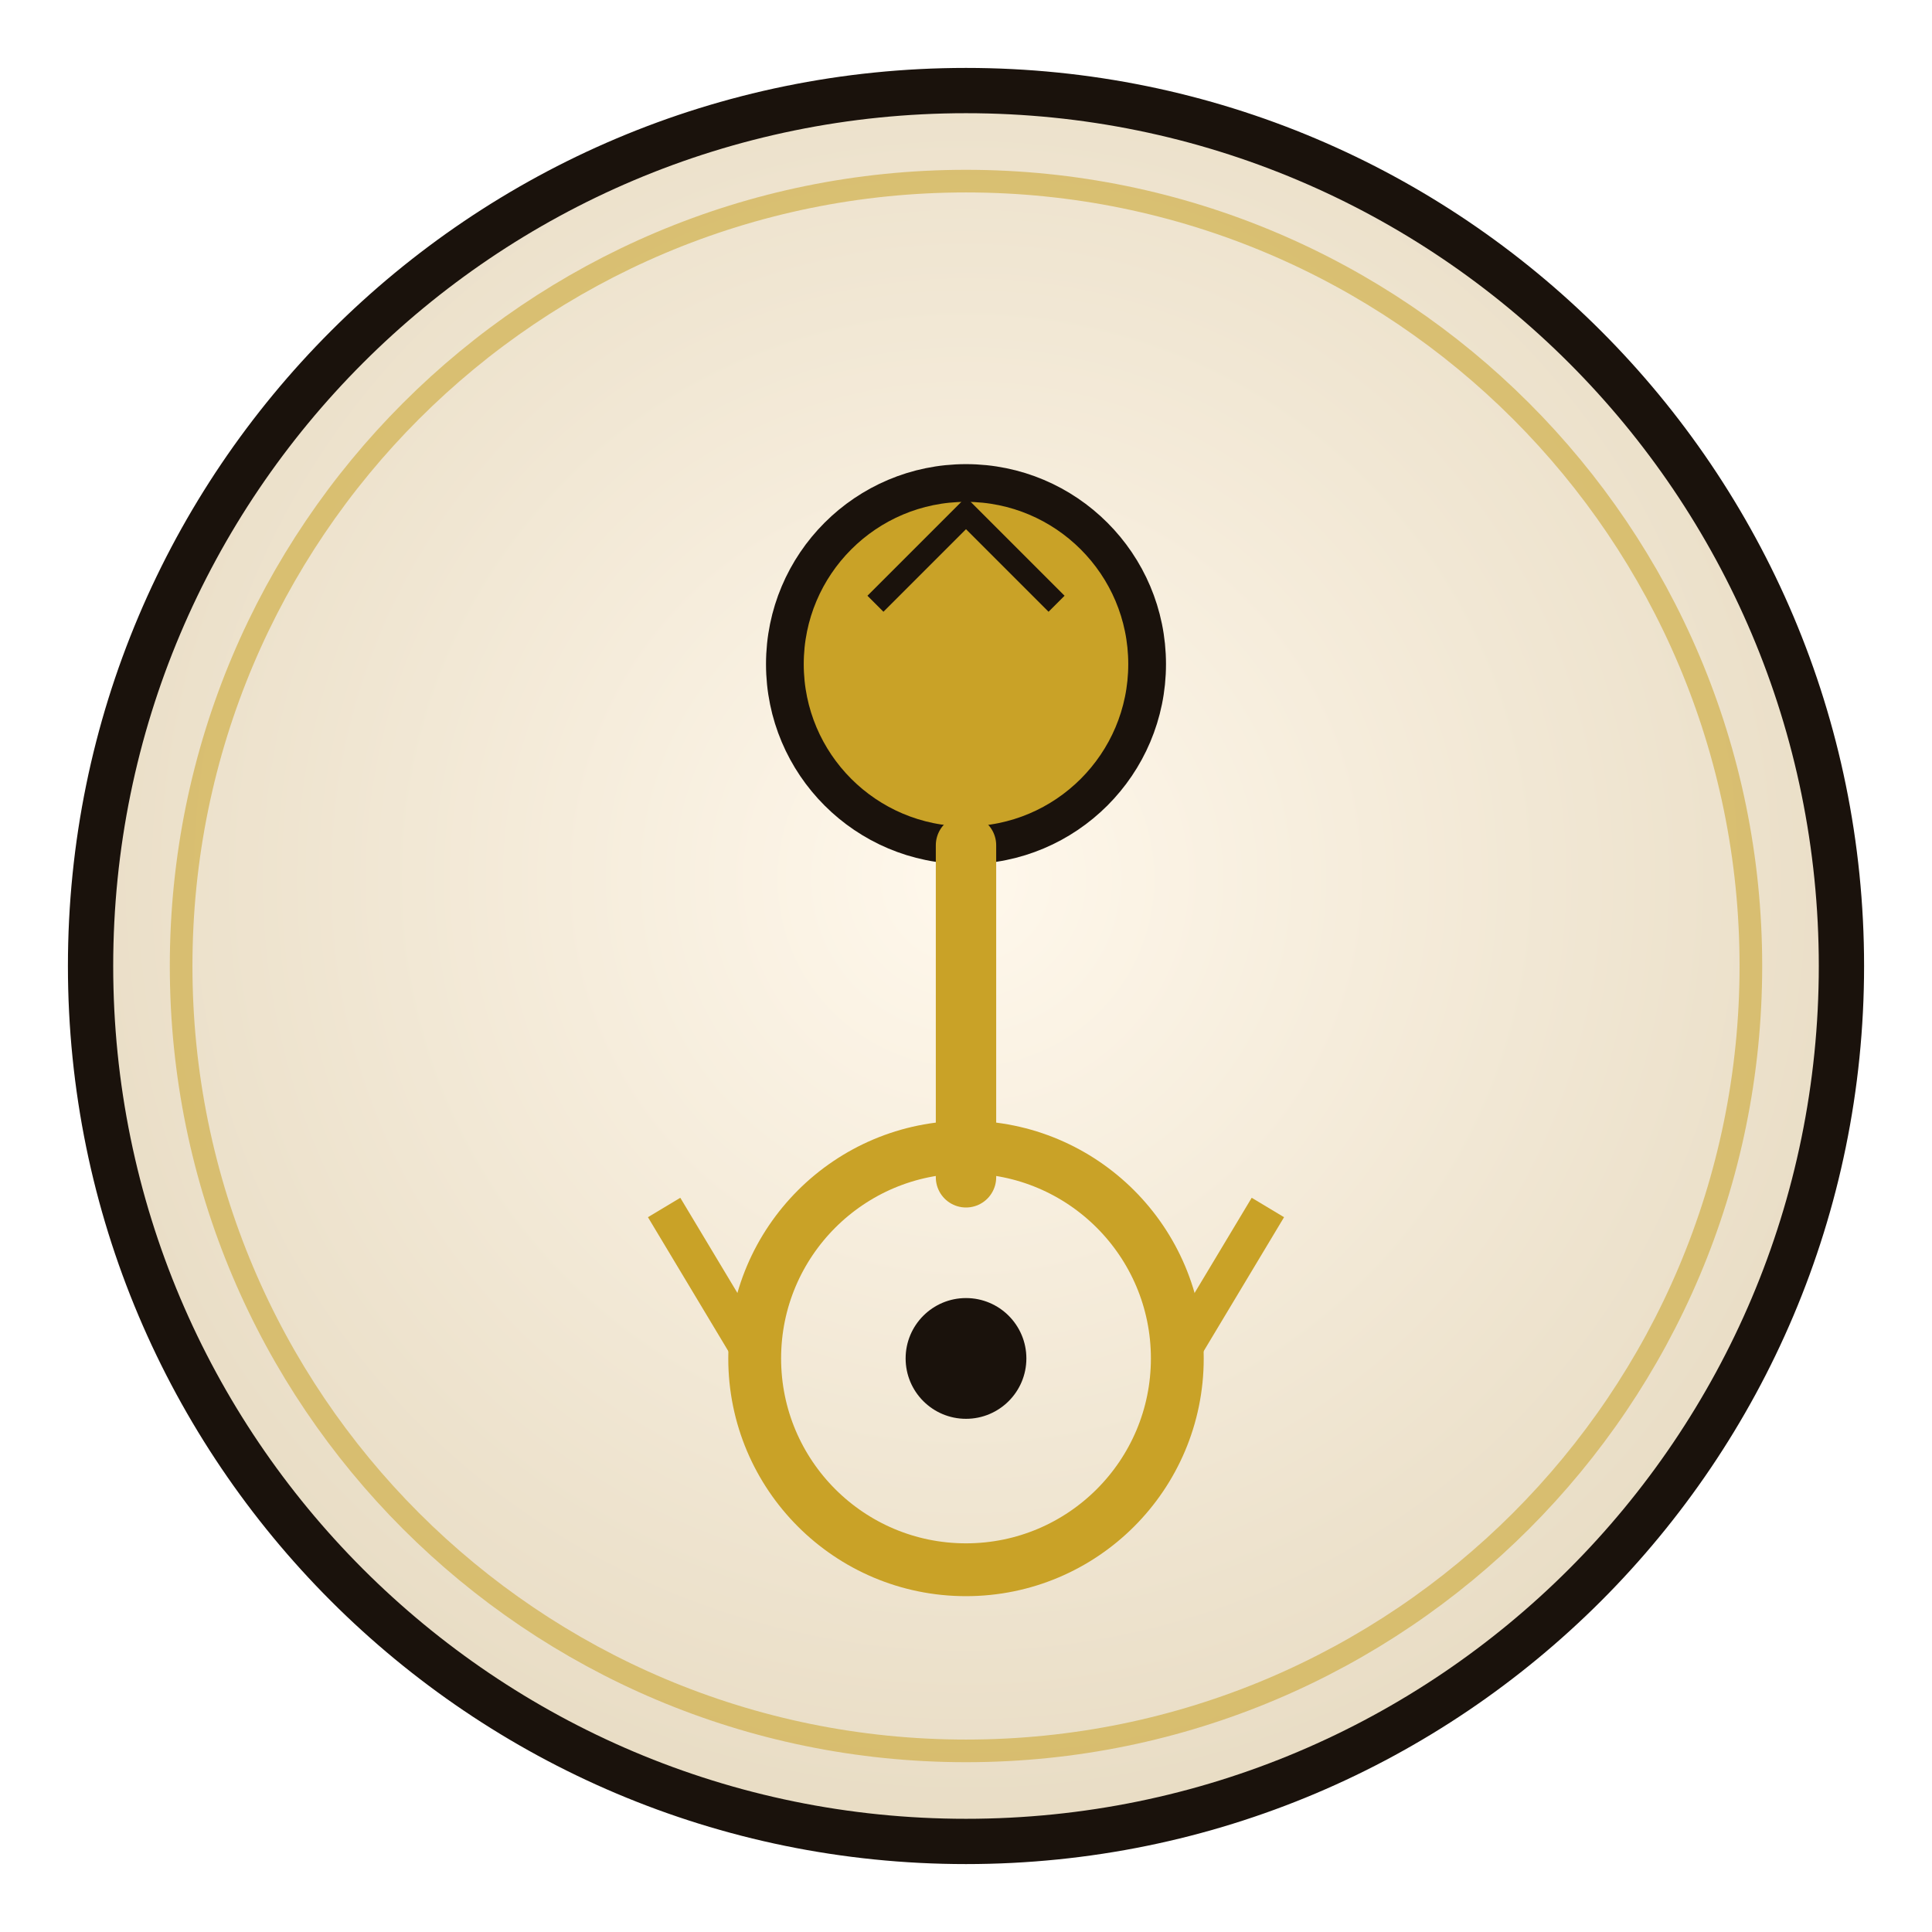
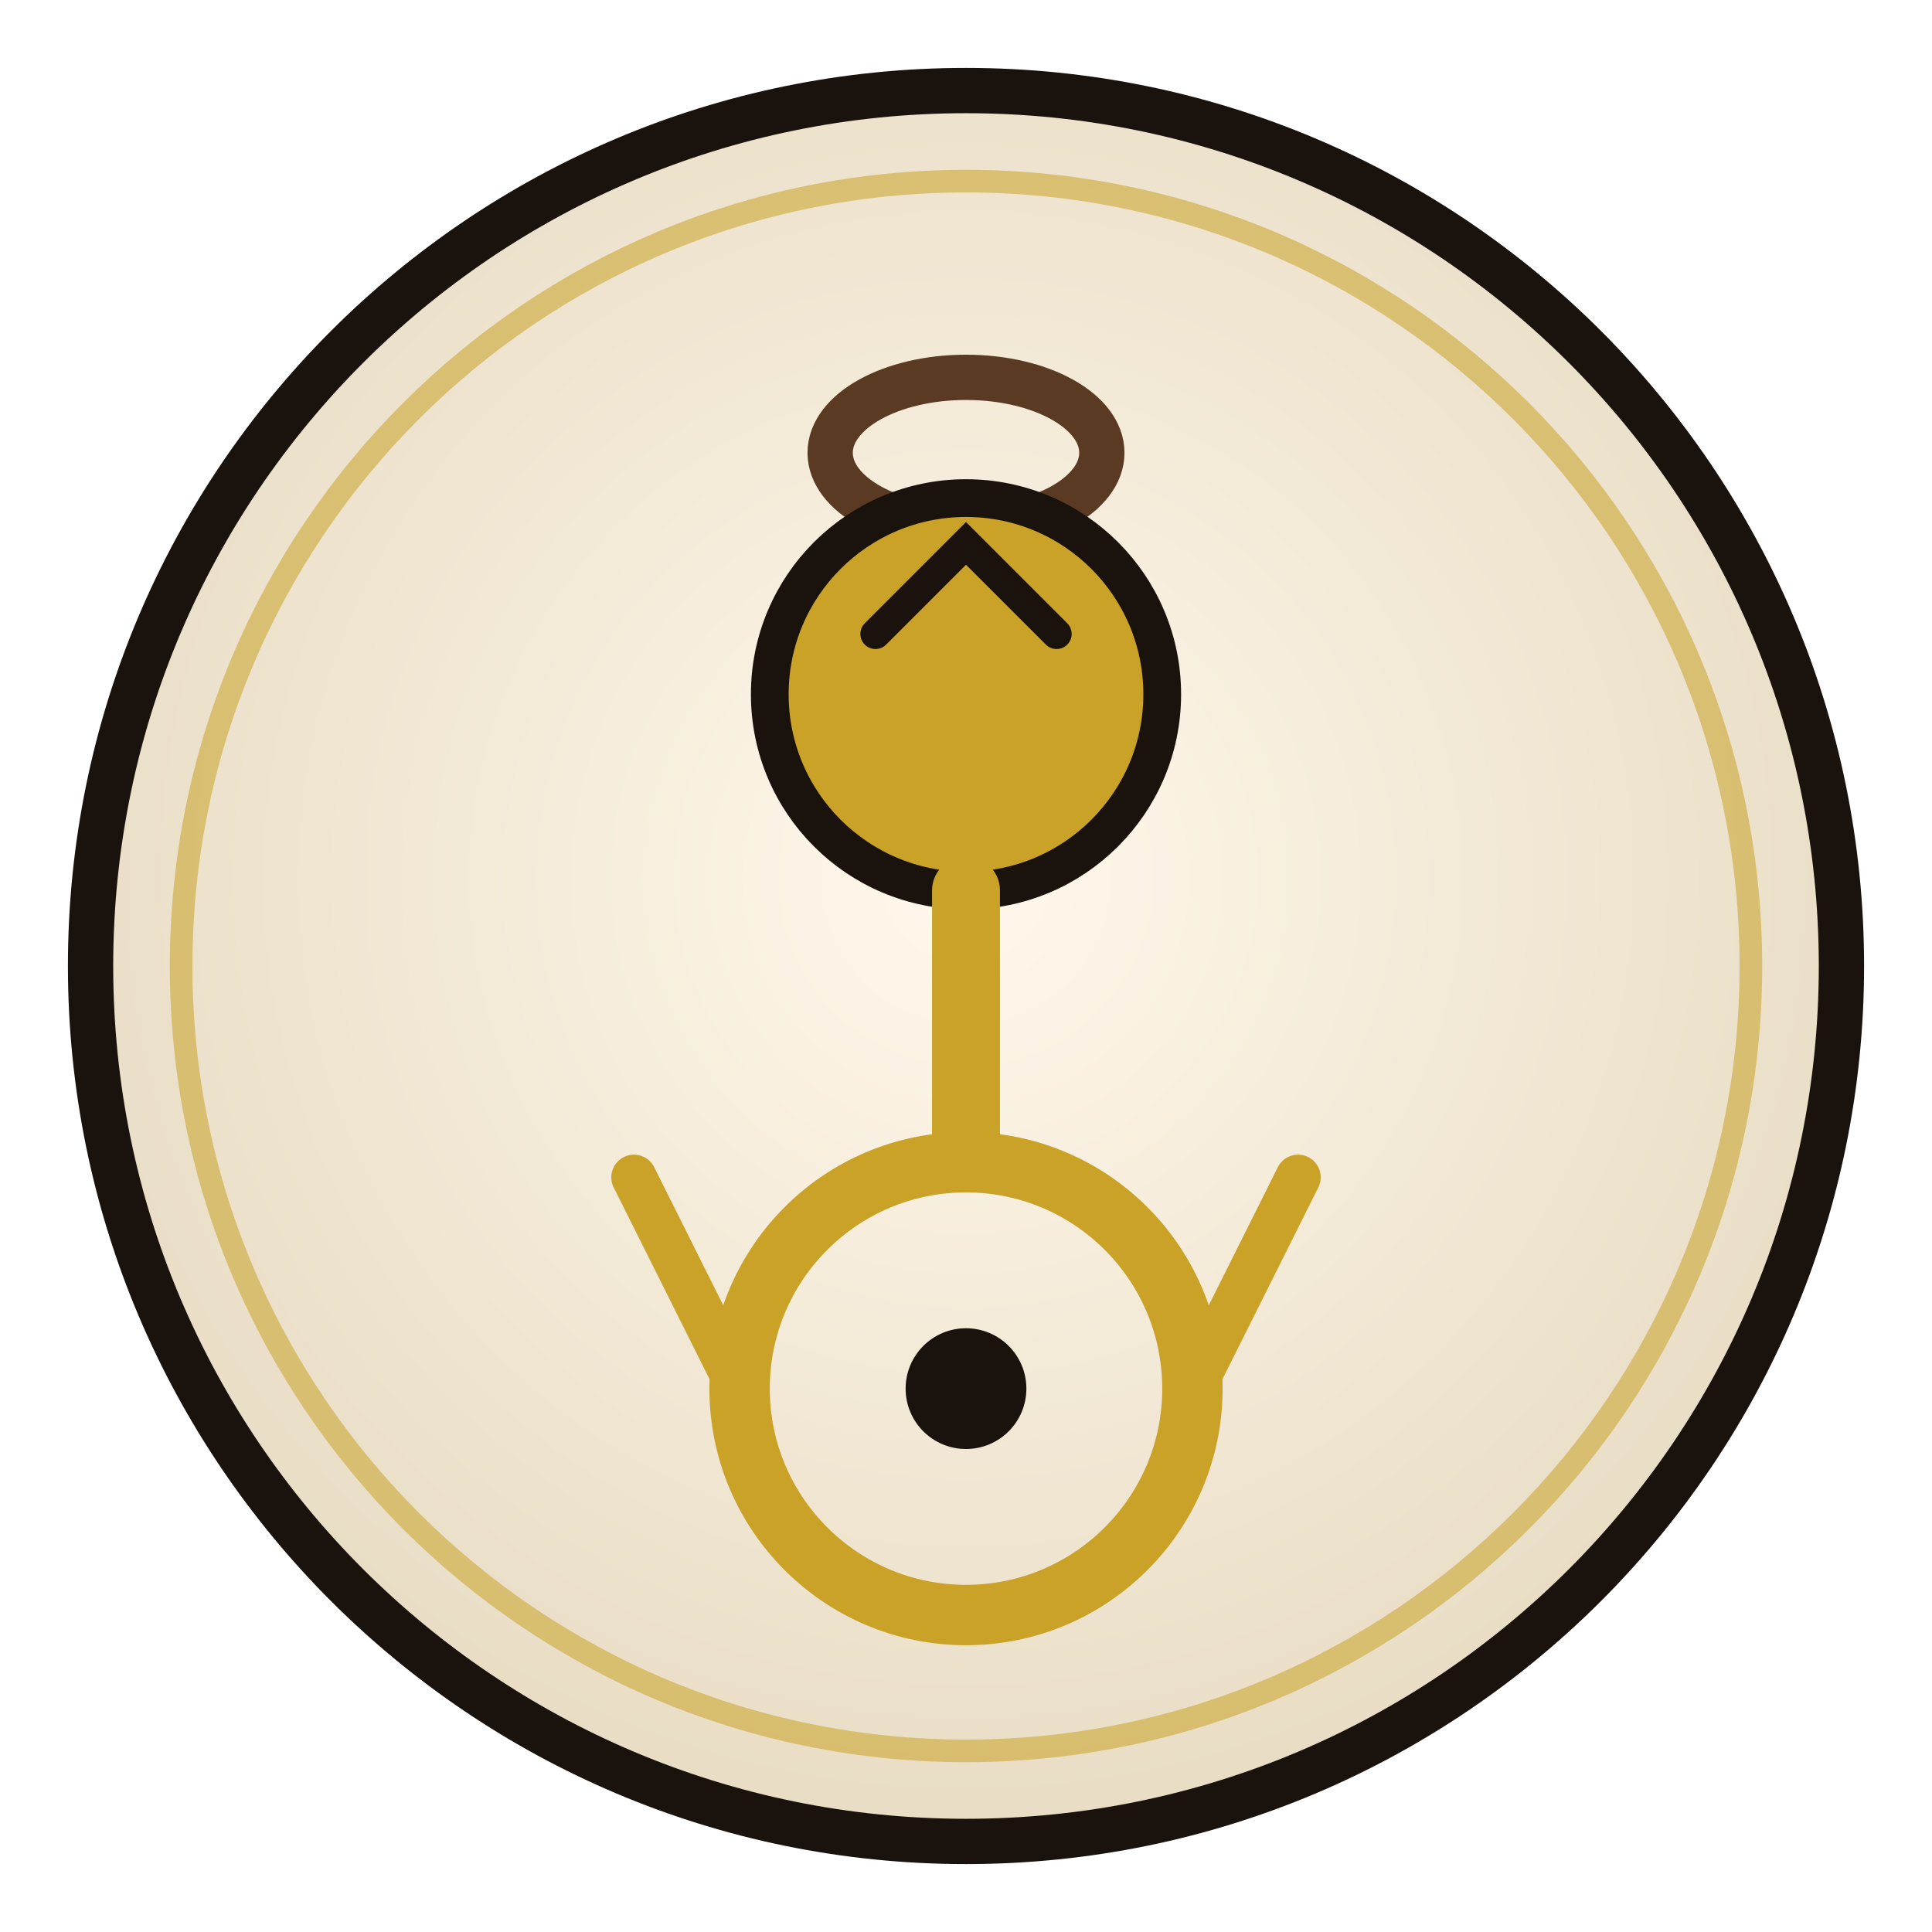
<svg xmlns="http://www.w3.org/2000/svg" width="128" height="128" viewBox="0 0 128 128" fill="none" role="img" aria-label="Liberator's Spur">
  <defs>
-     <radialGradient id="g8799690" cx="50%" cy="45%" r="55%">
+     <radialGradient id="gdtliberatorsspur" cx="50%" cy="45%" r="55%">
      <stop offset="0%" stop-color="#fff8ec" />
      <stop offset="100%" stop-color="#e8dcc4" />
    </radialGradient>
  </defs>
-   <circle cx="64" cy="64" r="58" fill="url(#g8799690)" stroke="#1a120c" stroke-width="3" />
+   <circle cx="64" cy="64" r="58" fill="url(#gdtliberatorsspur)" stroke="#1a120c" stroke-width="3" />
  <circle cx="64" cy="64" r="52" fill="none" stroke="#c9a227" stroke-width="1.5" opacity="0.55" />
-   <circle cx="64" cy="44" r="12" fill="#c9a227" stroke="#1a120c" stroke-width="2.5" />
-   <path d="M64 56 L64 78" stroke="#c9a227" stroke-width="4" stroke-linecap="round" />
-   <circle cx="64" cy="90" r="14" fill="none" stroke="#c9a227" stroke-width="3.5" />
-   <circle cx="64" cy="90" r="4" fill="#1a120c" />
-   <path d="M50 90 L44 80 M78 90 L84 80" stroke="#c9a227" stroke-width="2.5" />
-   <path d="M58 40 L64 34 L70 40" fill="none" stroke="#1a120c" stroke-width="1.5" />
+   <ellipse cx="64" cy="30" rx="9" ry="5" fill="none" stroke="#5a3a22" stroke-width="3" />
+   <circle cx="64" cy="46" r="13" fill="#c9a227" stroke="#1a120c" stroke-width="2.5" />
+   <path d="M58 42 L64 36 L70 42" fill="none" stroke="#1a120c" stroke-width="2" stroke-linecap="round" />
+   <path d="M64 59 L64 76" stroke="#c9a227" stroke-width="4.5" stroke-linecap="round" />
+   <circle cx="64" cy="92" r="15" fill="none" stroke="#c9a227" stroke-width="4" />
+   <circle cx="64" cy="92" r="4" fill="#1a120c" />
+   <path d="M49 92 L42 78 M79 92 L86 78" stroke="#c9a227" stroke-width="3" stroke-linecap="round" />
</svg>
